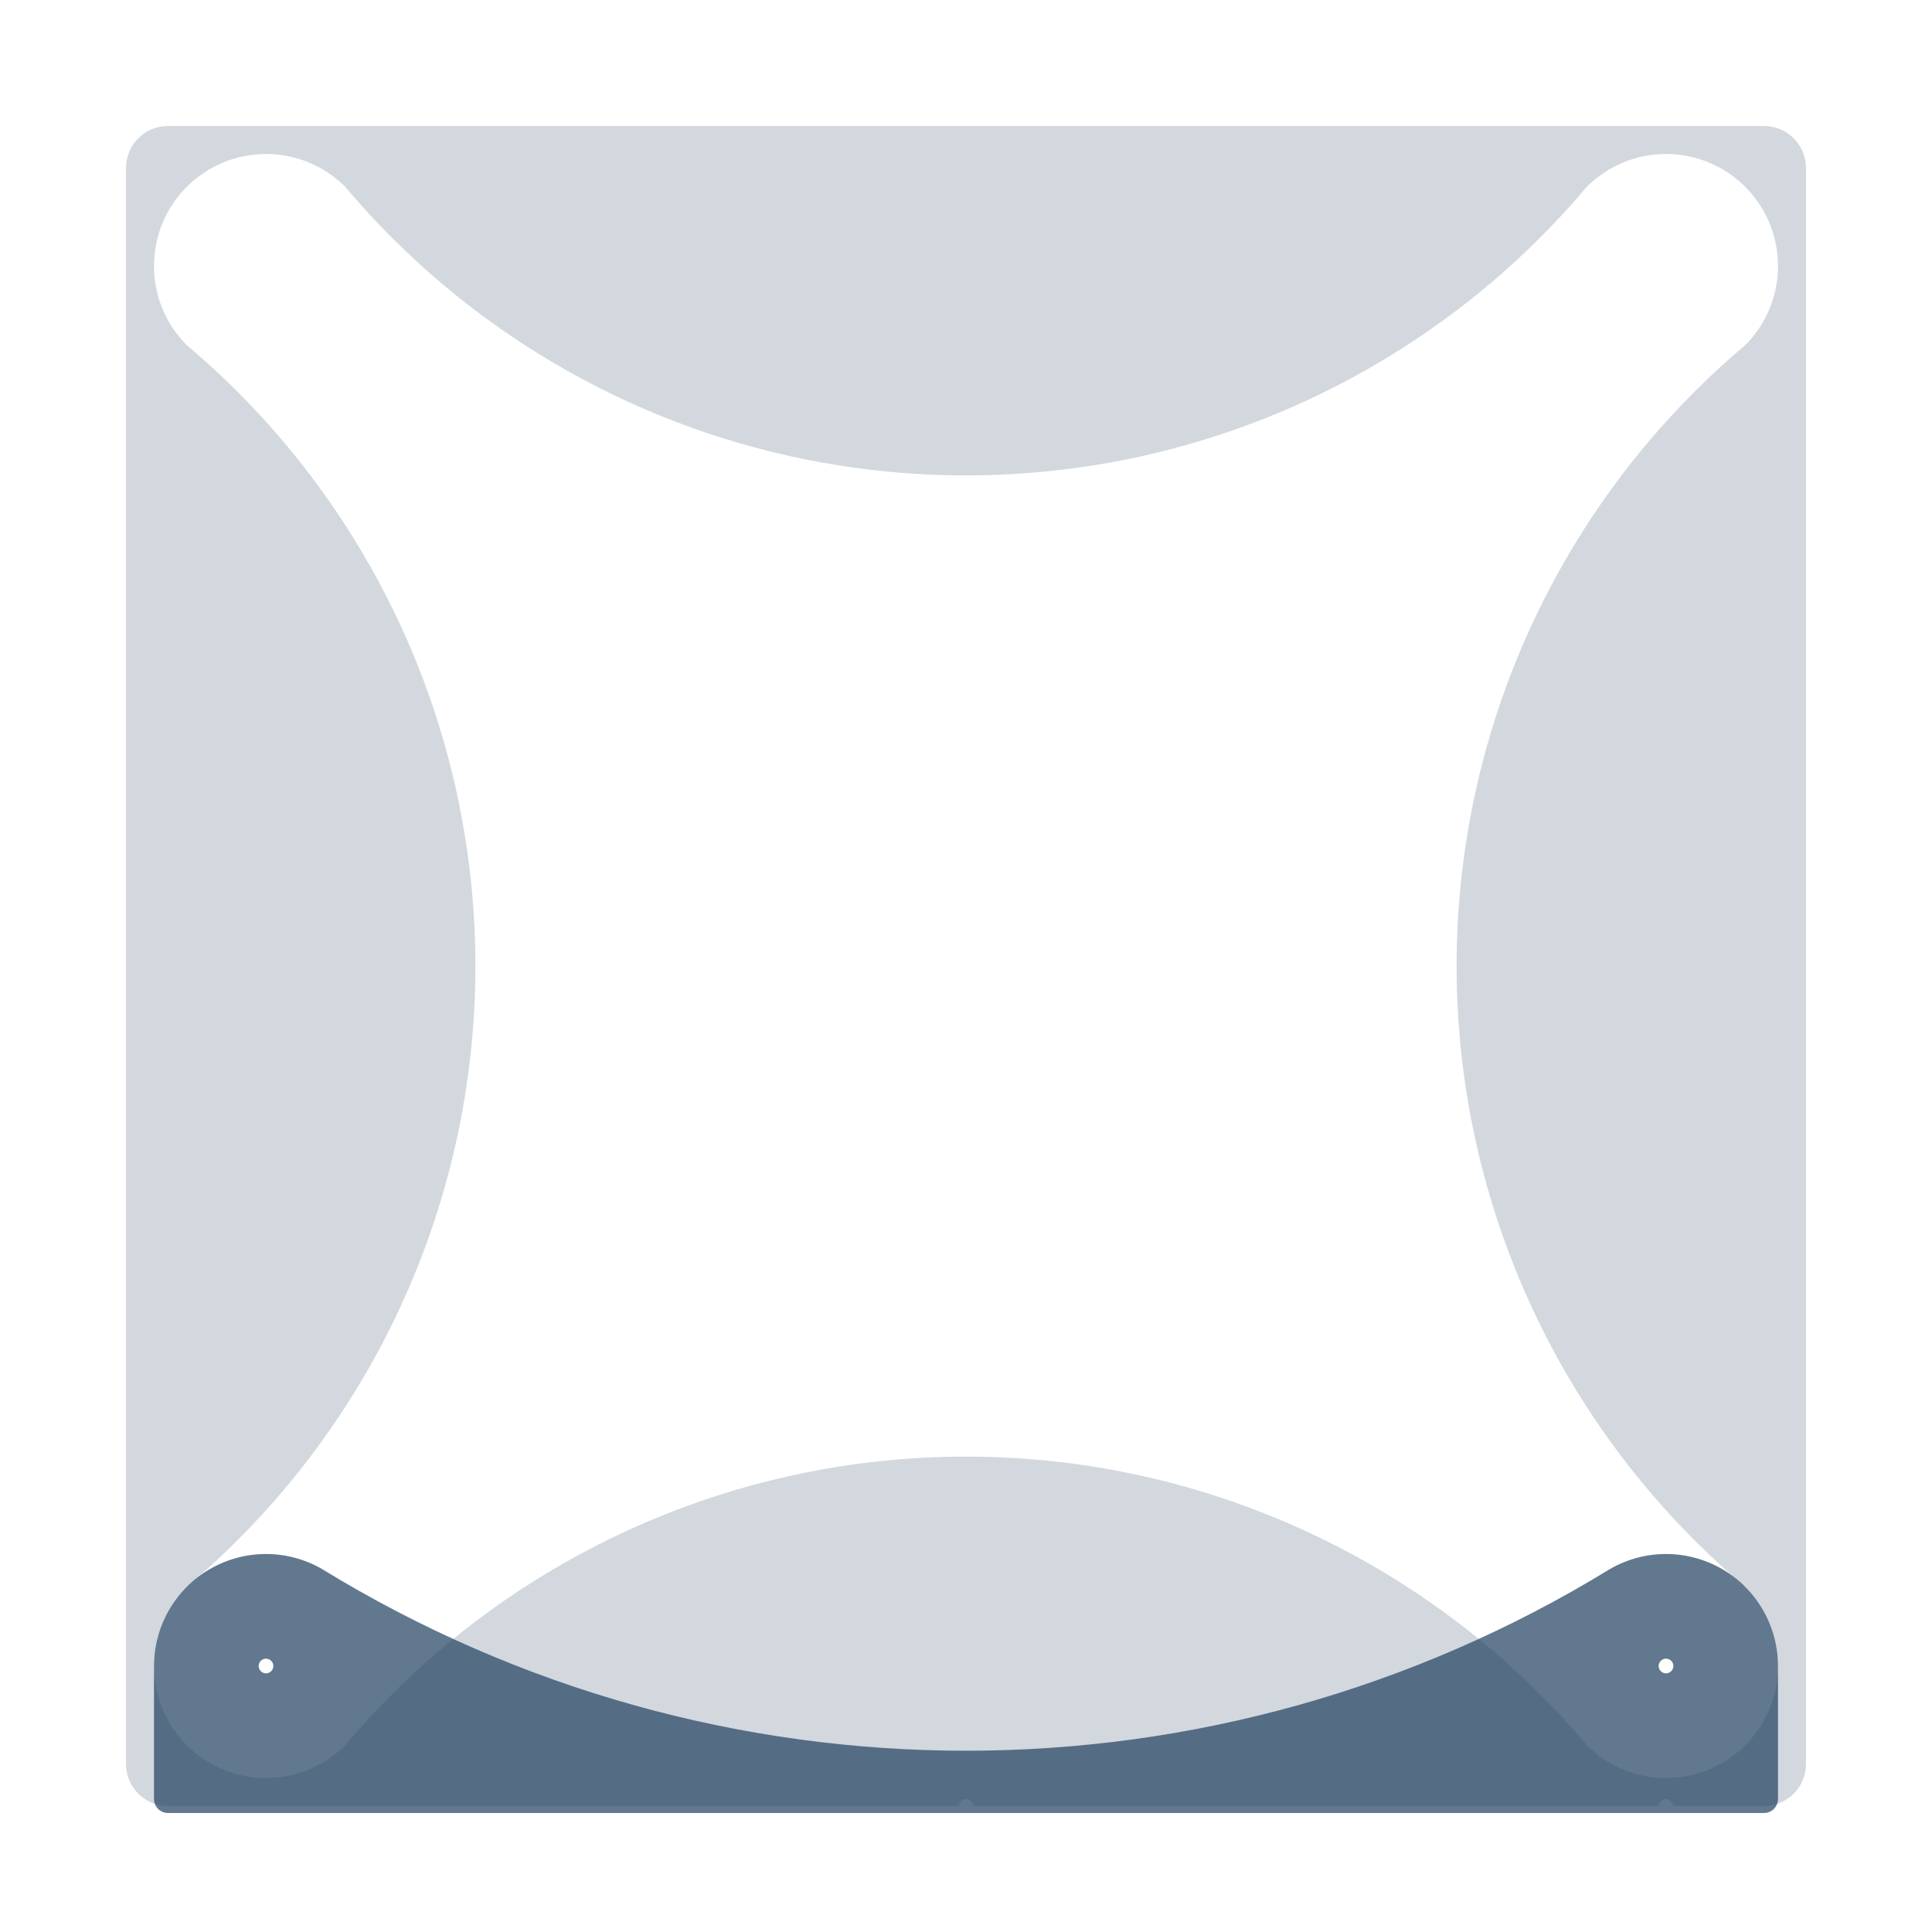
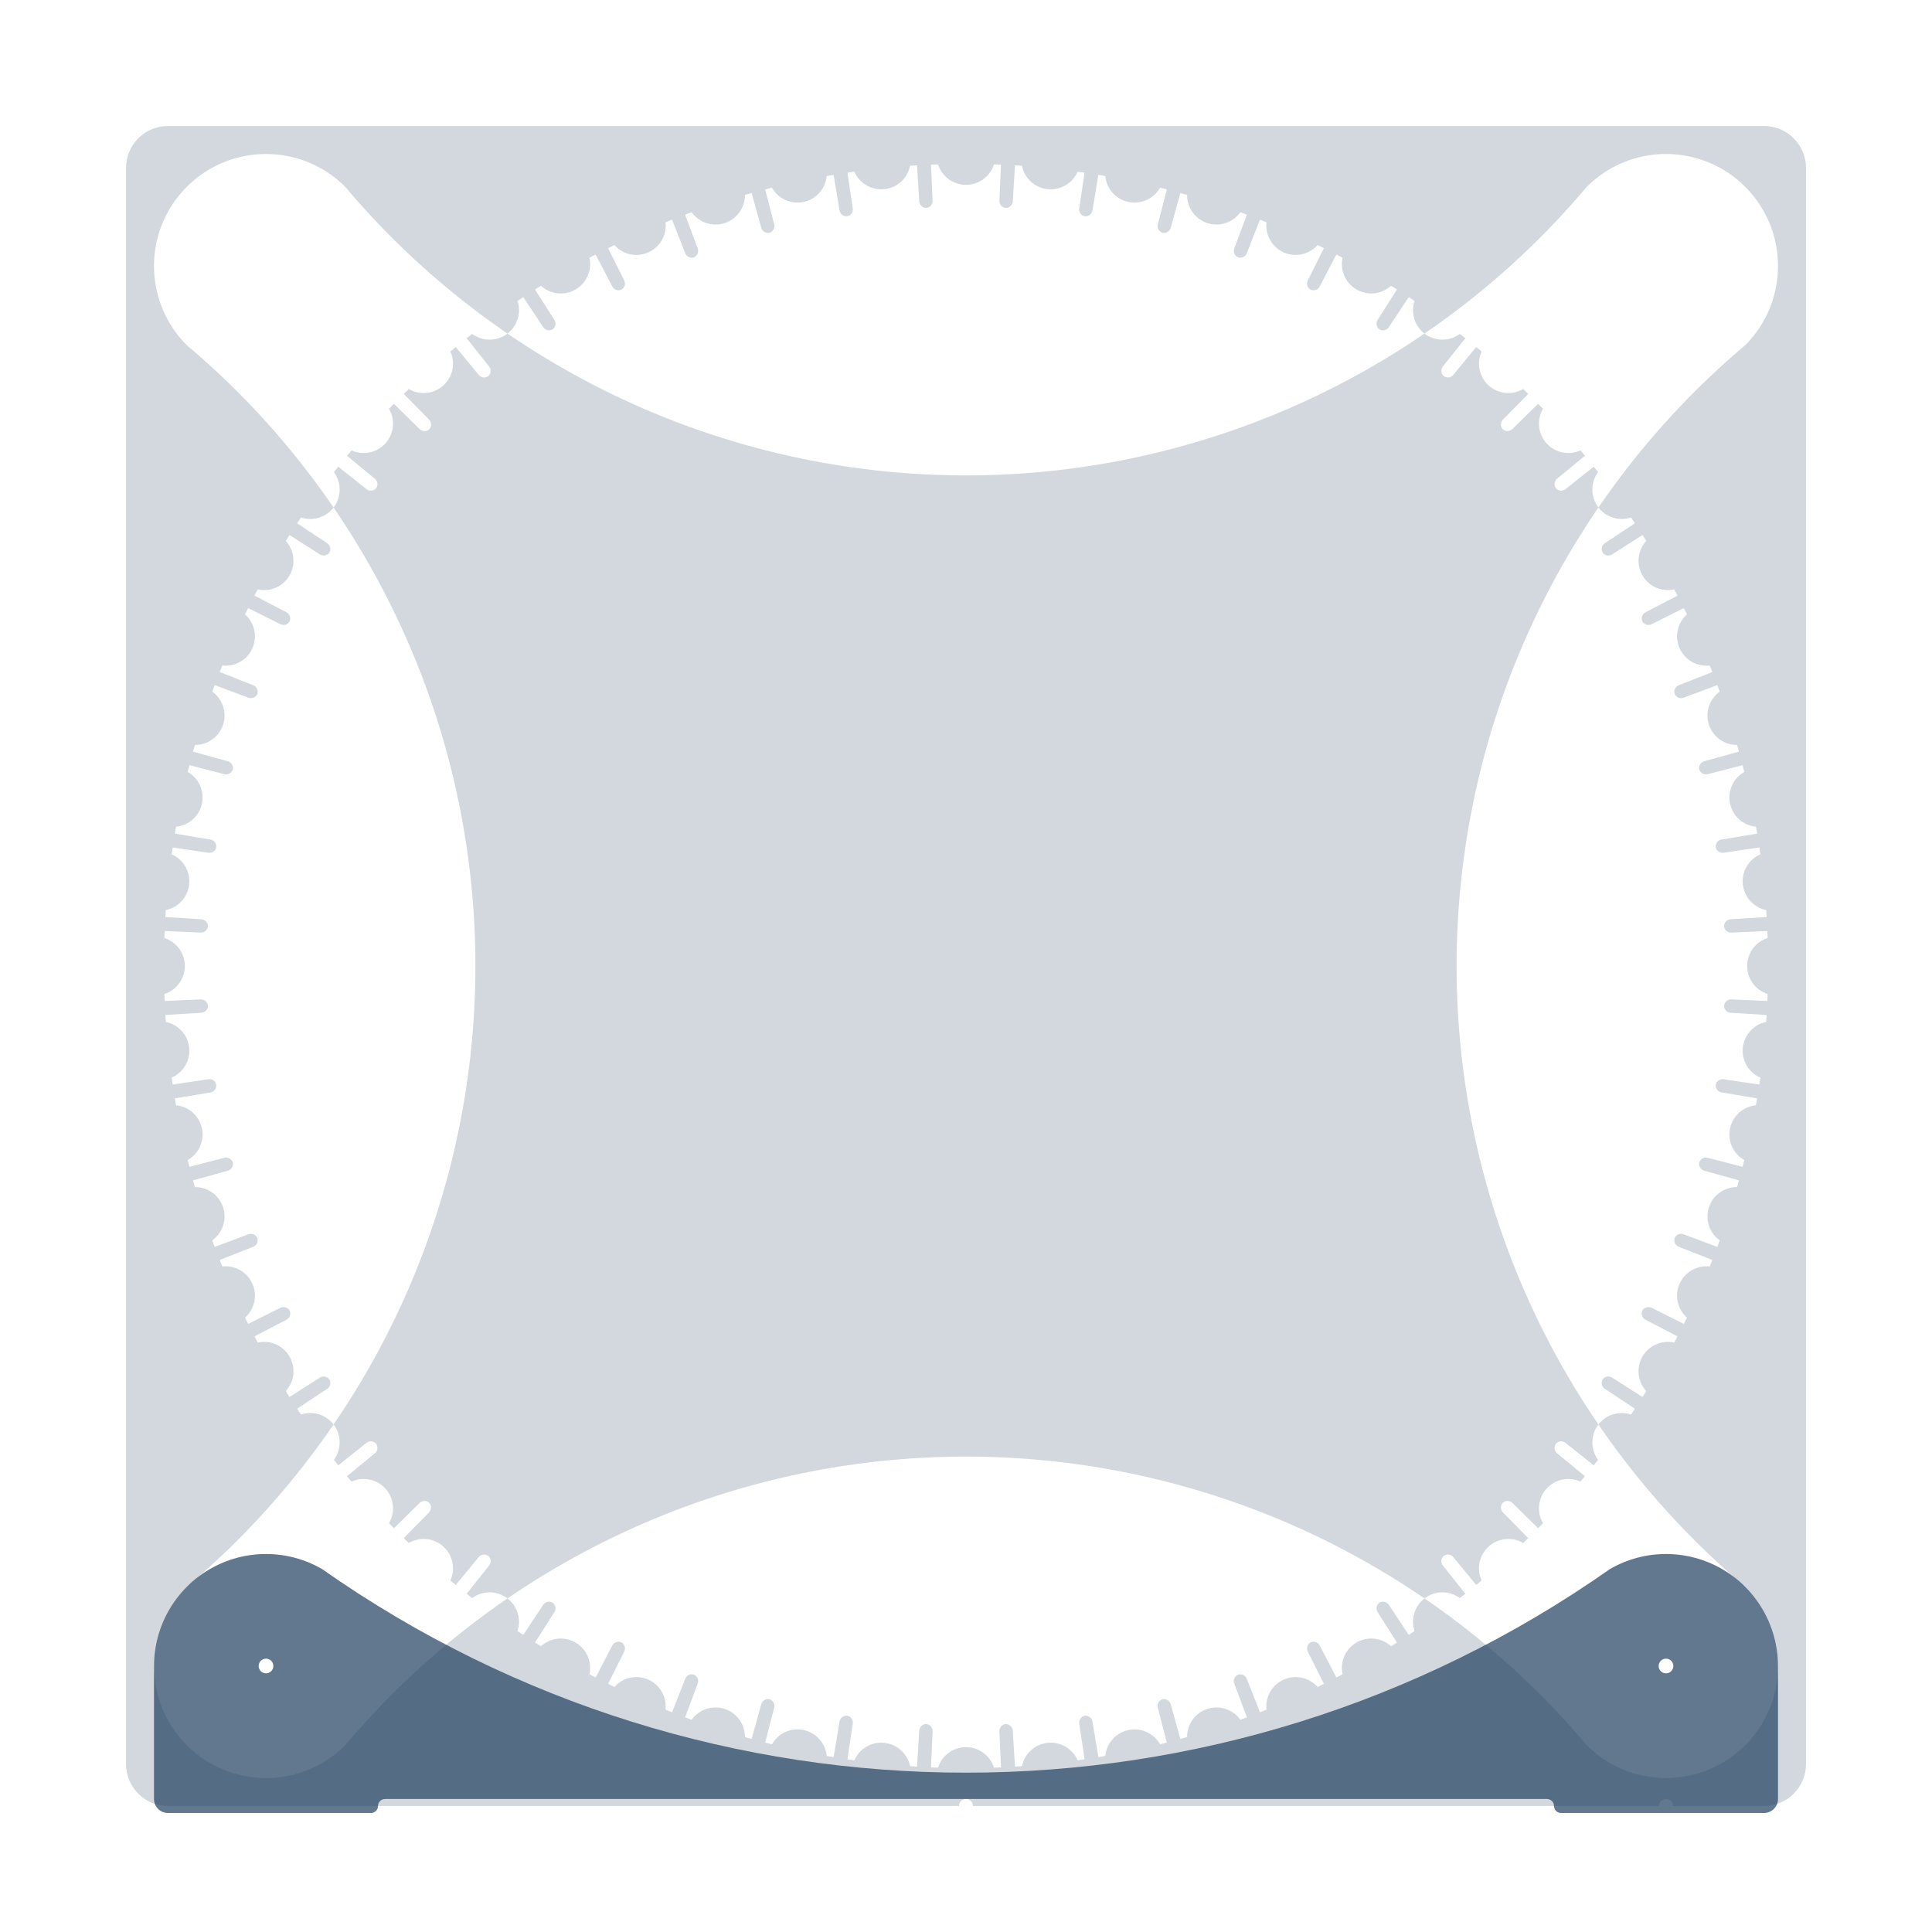
<svg xmlns="http://www.w3.org/2000/svg" width="138cm" height="138cm" viewBox="-69 -69 138 138">
  <defs>
    <style type="text/css">
 #pata { fill:#204060; fill-opacity:.7; fill-rule:evenodd; stroke:none; }
 #bgnd { fill:white; }
</style>
  </defs>
  <rect id="bgnd" height="138" width="138" x="-69" y="-69" />
-   <path id="panel" style="fill:rgba(30,60,90,.2); fill-rule:evenodd; stroke:none;" d="M -57 -60 H 57 A 3 3 0 0 1 60 -57 V 57 A 3 3 0 0 1 57 60 H 50.5 A .5 .5 0 0 0 49.5 60 H .5 A .5 .5 0 0 0 -.5 60 H -57 A 3 3 0 0 1 -60 57 V -57 A 3 3 0 0 1 -57 -60 Z M -55.657 -44.343 A 8 8 0 0 1 -44.343 -55.657 A 58 58 0 0 0 44.343 -55.657 A 8 8 0 0 1 55.657 -44.343 A 58 58 0 0 0 55.657 44.343 A 8 8 0 0 1 44.343 55.657 A 58 58 0 0 0 -44.343 55.657 A 8 8 0 0 1 -55.657 44.343 A 58 58 0 0 0 -55.657 -44.343 Z " />
-   <path id="pata" d="M -58 50 A 8 8 0 0 1 -46 43.072 A 88 88 0 0 0 46 43.072 A 8 8 0 0 1 58 50 V 59.5 A 1 1 0 0 1 57 60.5 H -57 A 1 1 0 0 1 -58 59.5 ZM 49.475 50 a .525 .525 0 1 0 1.05 0 a .525 .525 0 1 0 -1.05 0 Z M -50.525 50 a .525 .525 0 1 0 1.05 0 a .525 .525 0 1 0 -1.05 0 Z" />
+   <path id="auxx" style="fill:rgba(30,60,90,.2); fill-rule:evenodd; stroke:none;" d="M -2.837 54.147 A .5 .5 0 0 1 -2.386 54.669 L -2.499 57.241 L -1.999 57.26 A 2.097 2.097 0 0 1 1.999 57.26 L 2.499 57.241 L 2.386 54.669 A .5 .5 0 0 1 2.837 54.147 A .5 .5 0 0 1 3.34 54.619 L 3.497 57.188 L 3.996 57.156 A 2.097 2.097 0 0 1 7.974 56.738 L 8.468 56.666 L 8.088 54.12 A .5 .5 0 0 1 8.482 53.553 A .5 .5 0 0 1 9.031 53.97 L 9.456 56.51 L 9.949 56.425 A 2.097 2.097 0 0 1 13.861 55.593 L 14.345 55.47 L 13.701 52.978 A .5 .5 0 0 1 14.033 52.373 A .5 .5 0 0 1 14.623 52.731 L 15.311 55.211 L 15.792 55.076 A 2.097 2.097 0 0 1 19.596 53.84 L 20.065 53.667 L 19.163 51.255 A .5 .5 0 0 1 19.431 50.619 A .5 .5 0 0 1 20.055 50.913 L 20.998 53.308 L 21.463 53.123 A 2.097 2.097 0 0 1 25.116 51.497 L 25.565 51.275 L 24.416 48.972 A .5 .5 0 0 1 24.615 48.311 A .5 .5 0 0 1 25.267 48.538 L 26.456 50.821 L 26.898 50.589 A 2.097 2.097 0 0 1 30.362 48.589 L 30.784 48.322 L 29.401 46.151 A .5 .5 0 0 1 29.531 45.473 A .5 .5 0 0 1 30.202 45.631 L 31.623 47.778 L 32.039 47.5 A 2.097 2.097 0 0 1 35.274 45.149 L 35.667 44.84 L 34.064 42.825 A .5 .5 0 0 1 34.122 42.137 A .5 .5 0 0 1 34.807 42.224 L 36.444 44.21 L 36.829 43.891 A 2.097 2.097 0 0 1 39.8 41.215 L 40.159 40.866 L 38.354 39.03 A .5 .5 0 0 1 38.34 38.34 A .5 .5 0 0 1 39.03 38.354 L 40.866 40.159 L 41.215 39.8 A 2.097 2.097 0 0 1 43.891 36.829 L 44.21 36.444 L 42.224 34.807 A .5 .5 0 0 1 42.137 34.122 A .5 .5 0 0 1 42.825 34.064 L 44.84 35.667 L 45.149 35.274 A 2.097 2.097 0 0 1 47.5 32.039 L 47.778 31.623 L 45.631 30.202 A .5 .5 0 0 1 45.473 29.531 A .5 .5 0 0 1 46.151 29.401 L 48.322 30.784 L 48.589 30.362 A 2.097 2.097 0 0 1 50.589 26.898 L 50.821 26.456 L 48.538 25.267 A .5 .5 0 0 1 48.311 24.615 A .5 .5 0 0 1 48.972 24.416 L 51.275 25.565 L 51.497 25.116 A 2.097 2.097 0 0 1 53.123 21.463 L 53.308 20.998 L 50.913 20.055 A .5 .5 0 0 1 50.619 19.431 A .5 .5 0 0 1 51.255 19.163 L 53.667 20.065 L 53.84 19.596 A 2.097 2.097 0 0 1 55.076 15.792 L 55.211 15.311 L 52.731 14.623 A .5 .5 0 0 1 52.373 14.033 A .5 .5 0 0 1 52.978 13.701 L 55.47 14.345 L 55.593 13.861 A 2.097 2.097 0 0 1 56.425 9.949 L 56.51 9.456 L 53.97 9.031 A .5 .5 0 0 1 53.553 8.482 A .5 .5 0 0 1 54.12 8.088 L 56.666 8.468 L 56.738 7.974 A 2.097 2.097 0 0 1 57.156 3.996 L 57.188 3.497 L 54.619 3.34 A .5 .5 0 0 1 54.147 2.837 A .5 .5 0 0 1 54.669 2.386 L 57.241 2.499 L 57.26 1.999 A 2.097 2.097 0 0 1 57.26 -1.999 L 57.241 -2.499 L 54.669 -2.386 A .5 .5 0 0 1 54.147 -2.837 A .5 .5 0 0 1 54.619 -3.34 L 57.188 -3.497 L 57.156 -3.996 A 2.097 2.097 0 0 1 56.738 -7.974 L 56.666 -8.468 L 54.12 -8.088 A .5 .5 0 0 1 53.553 -8.482 A .5 .5 0 0 1 53.97 -9.031 L 56.51 -9.456 L 56.425 -9.949 A 2.097 2.097 0 0 1 55.593 -13.861 L 55.47 -14.345 L 52.978 -13.701 A .5 .5 0 0 1 52.373 -14.033 A .5 .5 0 0 1 52.731 -14.623 L 55.211 -15.311 L 55.076 -15.792 A 2.097 2.097 0 0 1 53.84 -19.596 L 53.667 -20.065 L 51.255 -19.163 A .5 .5 0 0 1 50.619 -19.431 A .5 .5 0 0 1 50.913 -20.055 L 53.308 -20.998 L 53.123 -21.463 A 2.097 2.097 0 0 1 51.497 -25.116 L 51.275 -25.565 L 48.972 -24.416 A .5 .5 0 0 1 48.311 -24.615 A .5 .5 0 0 1 48.538 -25.267 L 50.821 -26.456 L 50.589 -26.898 A 2.097 2.097 0 0 1 48.589 -30.362 L 48.322 -30.784 L 46.151 -29.401 A .5 .5 0 0 1 45.473 -29.531 A .5 .5 0 0 1 45.631 -30.202 L 47.778 -31.623 L 47.5 -32.039 A 2.097 2.097 0 0 1 45.149 -35.274 L 44.84 -35.667 L 42.825 -34.064 A .5 .5 0 0 1 42.137 -34.122 A .5 .5 0 0 1 42.224 -34.807 L 44.21 -36.444 L 43.891 -36.829 A 2.097 2.097 0 0 1 41.215 -39.8 L 40.866 -40.159 L 39.03 -38.354 A .5 .5 0 0 1 38.34 -38.34 A .5 .5 0 0 1 38.354 -39.03 L 40.159 -40.866 L 39.8 -41.215 A 2.097 2.097 0 0 1 36.829 -43.891 L 36.444 -44.21 L 34.807 -42.224 A .5 .5 0 0 1 34.122 -42.137 A .5 .5 0 0 1 34.064 -42.825 L 35.667 -44.84 L 35.274 -45.149 A 2.097 2.097 0 0 1 32.039 -47.5 L 31.623 -47.778 L 30.202 -45.631 A .5 .5 0 0 1 29.531 -45.473 A .5 .5 0 0 1 29.401 -46.151 L 30.784 -48.322 L 30.362 -48.589 A 2.097 2.097 0 0 1 26.898 -50.589 L 26.456 -50.821 L 25.267 -48.538 A .5 .5 0 0 1 24.615 -48.311 A .5 .5 0 0 1 24.416 -48.972 L 25.565 -51.275 L 25.116 -51.497 A 2.097 2.097 0 0 1 21.463 -53.123 L 20.998 -53.308 L 20.055 -50.913 A .5 .5 0 0 1 19.431 -50.619 A .5 .5 0 0 1 19.163 -51.255 L 20.065 -53.667 L 19.596 -53.84 A 2.097 2.097 0 0 1 15.792 -55.076 L 15.311 -55.211 L 14.623 -52.731 A .5 .5 0 0 1 14.033 -52.373 A .5 .5 0 0 1 13.701 -52.978 L 14.345 -55.47 L 13.861 -55.593 A 2.097 2.097 0 0 1 9.949 -56.425 L 9.456 -56.51 L 9.031 -53.97 A .5 .5 0 0 1 8.482 -53.553 A .5 .5 0 0 1 8.088 -54.12 L 8.468 -56.666 L 7.974 -56.738 A 2.097 2.097 0 0 1 3.996 -57.156 L 3.497 -57.188 L 3.34 -54.619 A .5 .5 0 0 1 2.837 -54.147 A .5 .5 0 0 1 2.386 -54.669 L 2.499 -57.241 L 1.999 -57.26 A 2.097 2.097 0 0 1 -1.999 -57.26 L -2.499 -57.241 L -2.386 -54.669 A .5 .5 0 0 1 -2.837 -54.147 A .5 .5 0 0 1 -3.34 -54.619 L -3.497 -57.188 L -3.996 -57.156 A 2.097 2.097 0 0 1 -7.974 -56.738 L -8.468 -56.666 L -8.088 -54.12 A .5 .5 0 0 1 -8.482 -53.553 A .5 .5 0 0 1 -9.031 -53.97 L -9.456 -56.51 L -9.949 -56.425 A 2.097 2.097 0 0 1 -13.861 -55.593 L -14.345 -55.47 L -13.701 -52.978 A .5 .5 0 0 1 -14.033 -52.373 A .5 .5 0 0 1 -14.623 -52.731 L -15.311 -55.211 L -15.792 -55.076 A 2.097 2.097 0 0 1 -19.596 -53.84 L -20.065 -53.667 L -19.163 -51.255 A .5 .5 0 0 1 -19.431 -50.619 A .5 .5 0 0 1 -20.055 -50.913 L -20.998 -53.308 L -21.463 -53.123 A 2.097 2.097 0 0 1 -25.116 -51.497 L -25.565 -51.275 L -24.416 -48.972 A .5 .5 0 0 1 -24.615 -48.311 A .5 .5 0 0 1 -25.267 -48.538 L -26.456 -50.821 L -26.898 -50.589 A 2.097 2.097 0 0 1 -30.362 -48.589 L -30.784 -48.322 L -29.401 -46.151 A .5 .5 0 0 1 -29.531 -45.473 A .5 .5 0 0 1 -30.202 -45.631 L -31.623 -47.778 L -32.039 -47.5 A 2.097 2.097 0 0 1 -35.274 -45.149 L -35.667 -44.84 L -34.064 -42.825 A .5 .5 0 0 1 -34.122 -42.137 A .5 .5 0 0 1 -34.807 -42.224 L -36.444 -44.21 L -36.829 -43.891 A 2.097 2.097 0 0 1 -39.8 -41.215 L -40.159 -40.866 L -38.354 -39.03 A .5 .5 0 0 1 -38.34 -38.34 A .5 .5 0 0 1 -39.03 -38.354 L -40.866 -40.159 L -41.215 -39.8 A 2.097 2.097 0 0 1 -43.891 -36.829 L -44.21 -36.444 L -42.224 -34.807 A .5 .5 0 0 1 -42.137 -34.122 A .5 .5 0 0 1 -42.825 -34.064 L -44.84 -35.667 L -45.149 -35.274 A 2.097 2.097 0 0 1 -47.5 -32.039 L -47.778 -31.623 L -45.631 -30.202 A .5 .5 0 0 1 -45.473 -29.531 A .5 .5 0 0 1 -46.151 -29.401 L -48.322 -30.784 L -48.589 -30.362 A 2.097 2.097 0 0 1 -50.589 -26.898 L -50.821 -26.456 L -48.538 -25.267 A .5 .5 0 0 1 -48.311 -24.615 A .5 .5 0 0 1 -48.972 -24.416 L -51.275 -25.565 L -51.497 -25.116 A 2.097 2.097 0 0 1 -53.123 -21.463 L -53.308 -20.998 L -50.913 -20.055 A .5 .5 0 0 1 -50.619 -19.431 A .5 .5 0 0 1 -51.255 -19.163 L -53.667 -20.065 L -53.84 -19.596 A 2.097 2.097 0 0 1 -55.076 -15.792 L -55.211 -15.311 L -52.731 -14.623 A .5 .5 0 0 1 -52.373 -14.033 A .5 .5 0 0 1 -52.978 -13.701 L -55.47 -14.345 L -55.593 -13.861 A 2.097 2.097 0 0 1 -56.425 -9.949 L -56.51 -9.456 L -53.97 -9.031 A .5 .5 0 0 1 -53.553 -8.482 A .5 .5 0 0 1 -54.12 -8.088 L -56.666 -8.468 L -56.738 -7.974 A 2.097 2.097 0 0 1 -57.156 -3.996 L -57.188 -3.497 L -54.619 -3.34 A .5 .5 0 0 1 -54.147 -2.837 A .5 .5 0 0 1 -54.669 -2.386 L -57.241 -2.499 L -57.26 -1.999 A 2.097 2.097 0 0 1 -57.26 1.999 L -57.241 2.499 L -54.669 2.386 A .5 .5 0 0 1 -54.147 2.837 A .5 .5 0 0 1 -54.619 3.34 L -57.188 3.497 L -57.156 3.996 A 2.097 2.097 0 0 1 -56.738 7.974 L -56.666 8.468 L -54.12 8.088 A .5 .5 0 0 1 -53.553 8.482 A .5 .5 0 0 1 -53.97 9.031 L -56.51 9.456 L -56.425 9.949 A 2.097 2.097 0 0 1 -55.593 13.861 L -55.47 14.345 L -52.978 13.701 A .5 .5 0 0 1 -52.373 14.033 A .5 .5 0 0 1 -52.731 14.623 L -55.211 15.311 L -55.076 15.792 A 2.097 2.097 0 0 1 -53.84 19.596 L -53.667 20.065 L -51.255 19.163 A .5 .5 0 0 1 -50.619 19.431 A .5 .5 0 0 1 -50.913 20.055 L -53.308 20.998 L -53.123 21.463 A 2.097 2.097 0 0 1 -51.497 25.116 L -51.275 25.565 L -48.972 24.416 A .5 .5 0 0 1 -48.311 24.615 A .5 .5 0 0 1 -48.538 25.267 L -50.821 26.456 L -50.589 26.898 A 2.097 2.097 0 0 1 -48.589 30.362 L -48.322 30.784 L -46.151 29.401 A .5 .5 0 0 1 -45.473 29.531 A .5 .5 0 0 1 -45.631 30.202 L -47.778 31.623 L -47.5 32.039 A 2.097 2.097 0 0 1 -45.149 35.274 L -44.84 35.667 L -42.825 34.064 A .5 .5 0 0 1 -42.137 34.122 A .5 .5 0 0 1 -42.224 34.807 L -44.21 36.444 L -43.891 36.829 A 2.097 2.097 0 0 1 -41.215 39.8 L -40.866 40.159 L -39.03 38.354 A .5 .5 0 0 1 -38.34 38.34 A .5 .5 0 0 1 -38.354 39.03 L -40.159 40.866 L -39.8 41.215 A 2.097 2.097 0 0 1 -36.829 43.891 L -36.444 44.21 L -34.807 42.224 A .5 .5 0 0 1 -34.122 42.137 A .5 .5 0 0 1 -34.064 42.825 L -35.667 44.84 L -35.274 45.149 A 2.097 2.097 0 0 1 -32.039 47.5 L -31.623 47.778 L -30.202 45.631 A .5 .5 0 0 1 -29.531 45.473 A .5 .5 0 0 1 -29.401 46.151 L -30.784 48.322 L -30.362 48.589 A 2.097 2.097 0 0 1 -26.898 50.589 L -26.456 50.821 L -25.267 48.538 A .5 .5 0 0 1 -24.615 48.311 A .5 .5 0 0 1 -24.416 48.972 L -25.565 51.275 L -25.116 51.497 A 2.097 2.097 0 0 1 -21.463 53.123 L -20.998 53.308 L -20.055 50.913 A .5 .5 0 0 1 -19.431 50.619 A .5 .5 0 0 1 -19.163 51.255 L -20.065 53.667 L -19.596 53.84 A 2.097 2.097 0 0 1 -15.792 55.076 L -15.311 55.211 L -14.623 52.731 A .5 .5 0 0 1 -14.033 52.373 A .5 .5 0 0 1 -13.701 52.978 L -14.345 55.47 L -13.861 55.593 A 2.097 2.097 0 0 1 -9.949 56.425 L -9.456 56.51 L -9.031 53.97 A .5 .5 0 0 1 -8.482 53.553 A .5 .5 0 0 1 -8.088 54.12 L -8.468 56.666 L -7.974 56.738 A 2.097 2.097 0 0 1 -3.996 57.156 L -3.497 57.188 L -3.34 54.619 A .5 .5 0 0 1 -2.837 54.147 Z M -57 -60 H 57 A 3 3 0 0 1 60 -57 V 57 A 3 3 0 0 1 57 60 H 50.5 A .5 .5 0 0 0 49.5 60 H .5 A .5 .5 0 0 0 -.5 60 H -57 A 3 3 0 0 1 -60 57 V -57 A 3 3 0 0 1 -57 -60 Z M -55.657 -44.343 A 8 8 0 0 1 -44.343 -55.657 A 58 58 0 0 0 44.343 -55.657 A 8 8 0 0 1 55.657 -44.343 A 58 58 0 0 0 55.657 44.343 A 8 8 0 0 1 44.343 55.657 A 58 58 0 0 0 -44.343 55.657 A 8 8 0 0 1 -55.657 44.343 A 58 58 0 0 0 -55.657 -44.343 Z " />
+   <path id="pata" d="M -58 50 A 8 8 0 0 1 -46 43.072 A 80 80 0 0 0 46 43.072 A 8 8 0 0 1 58 50 V 59.5 A 1 1 0 0 1 57 60.5 L 42.5 60.5 A 0.5 0.5 0 0 1 42.0 60               A 0.5 0.5 0 0 0 41.5 59.5 L -41.5 59.5 A 0.5 0.5 0 0 0 -42.0 60               A 0.5 0.5 0 0 1 -42.5 60.5 L -57 60.5 A 1 1 0 0 1 -58 59.5 ZM 49.475 50 a .525 .525 0 1 0 1.05 0 a .525 .525 0 1 0 -1.05 0 Z M -50.525 50 a .525 .525 0 1 0 1.05 0 a .525 .525 0 1 0 -1.05 0 Z" />
</svg>
